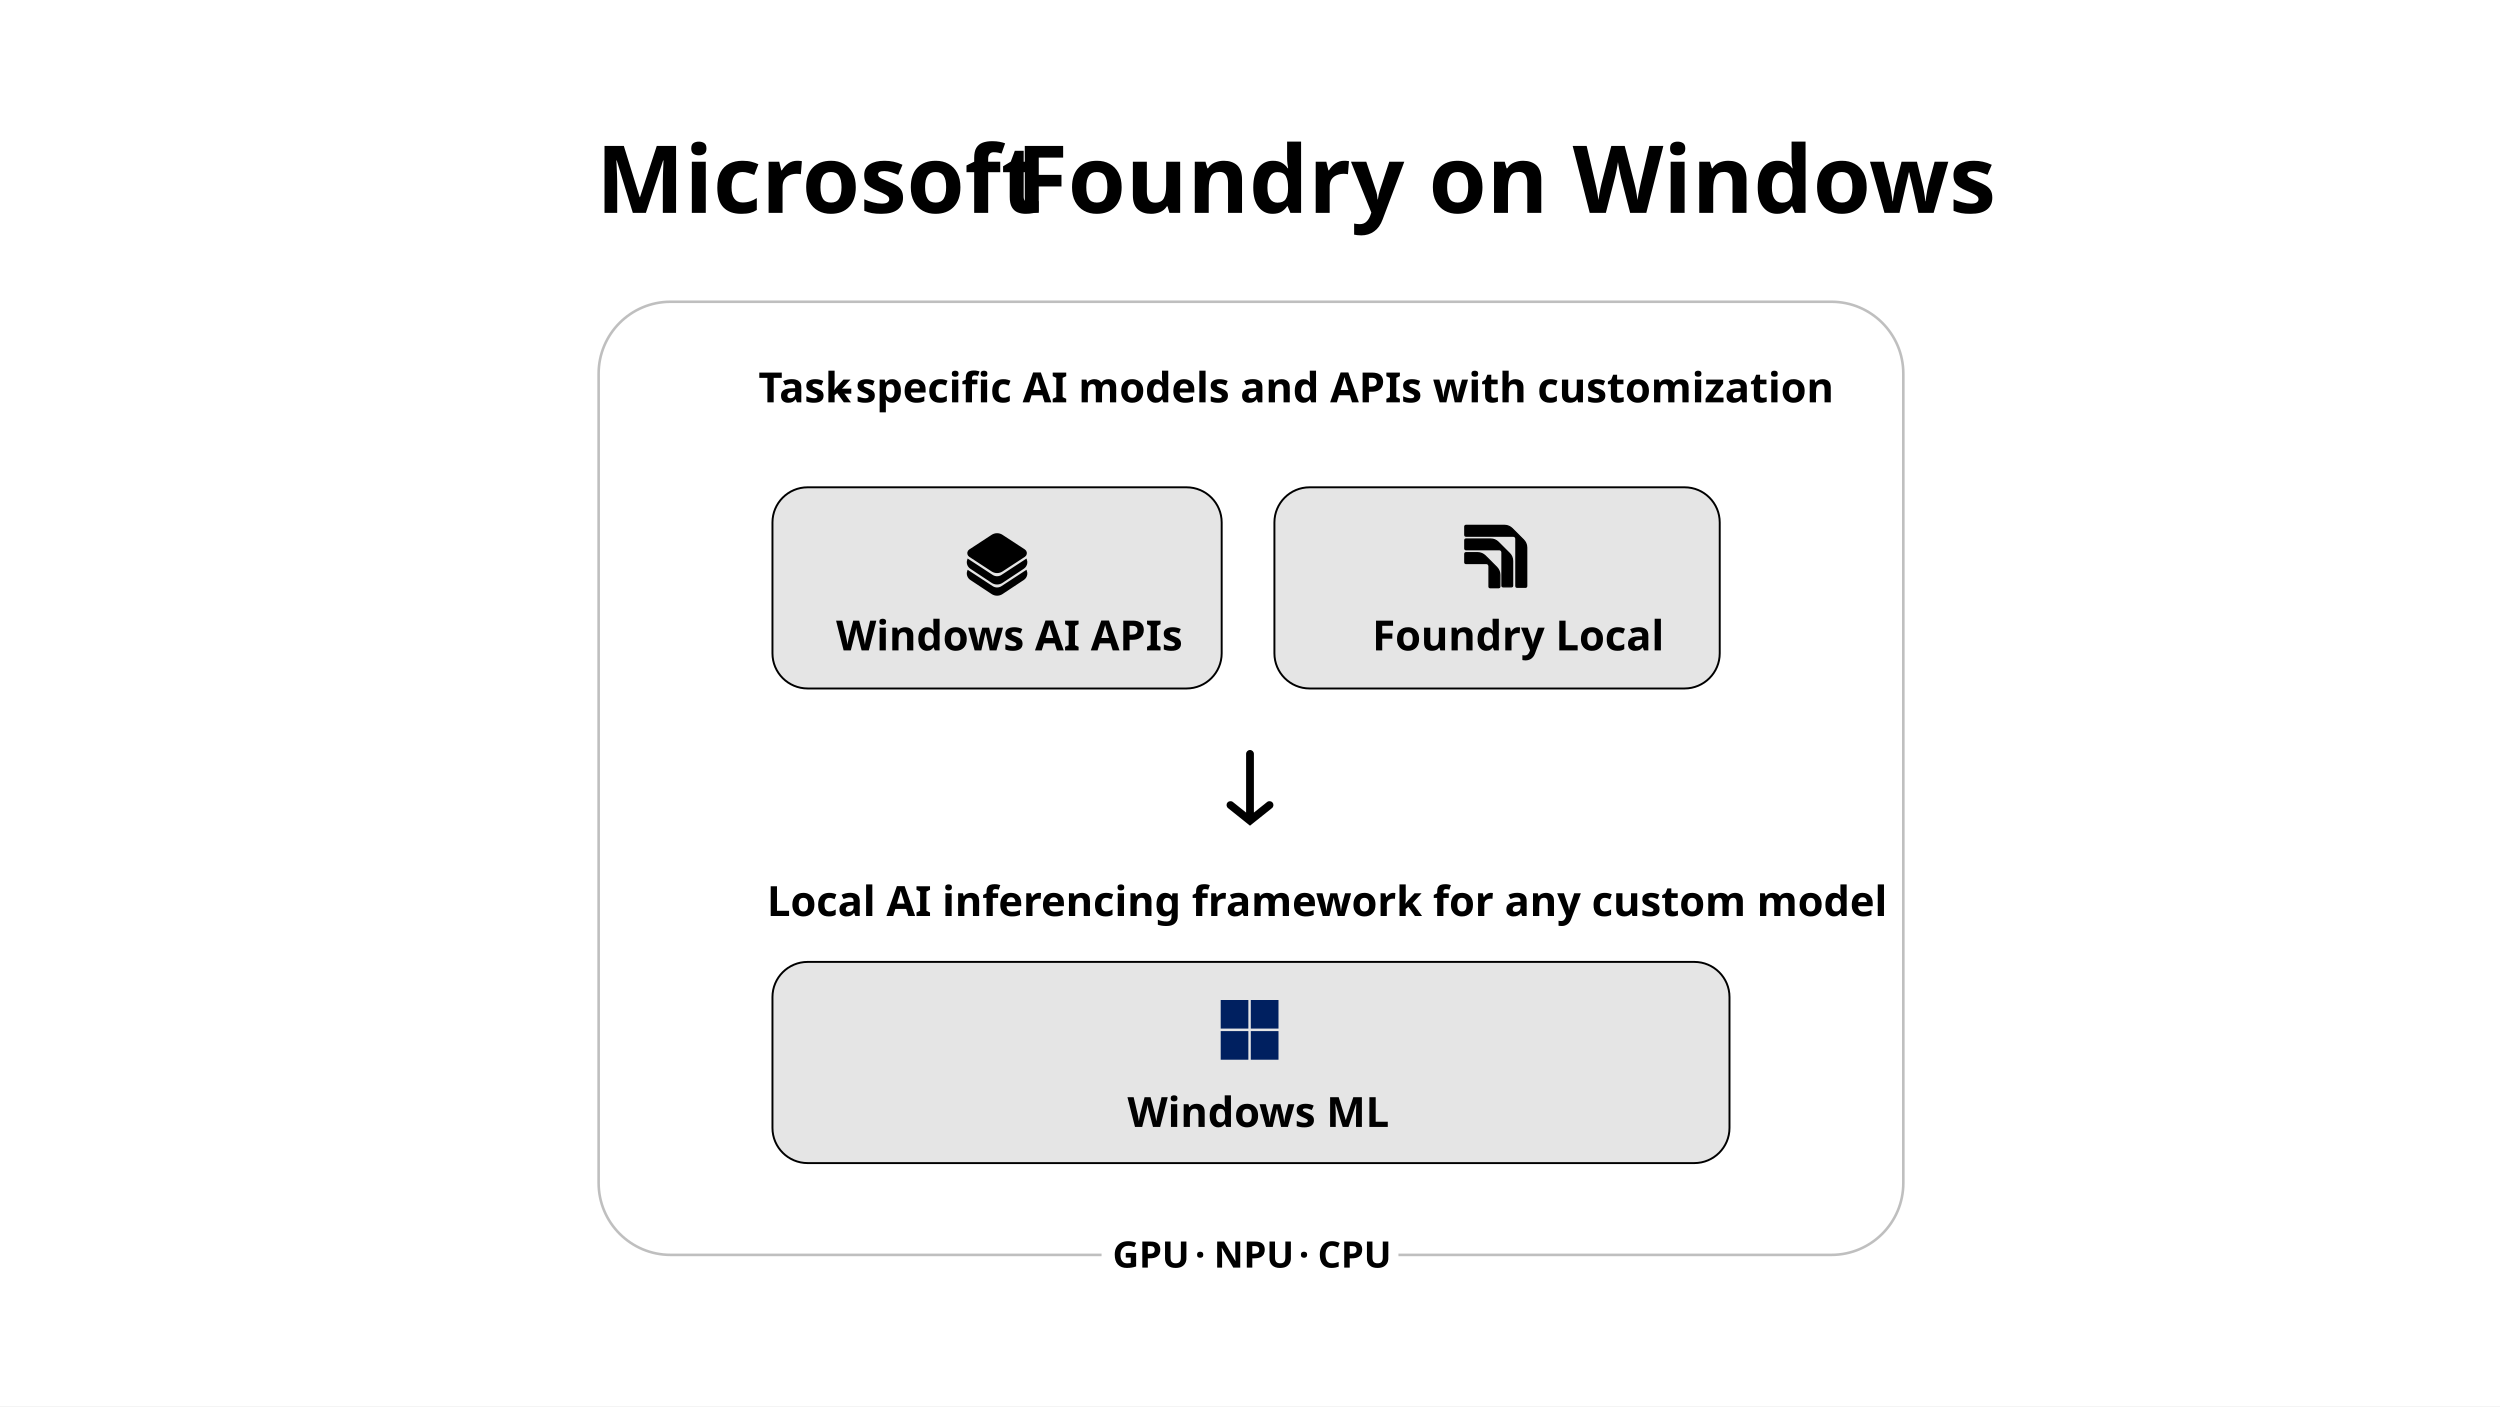
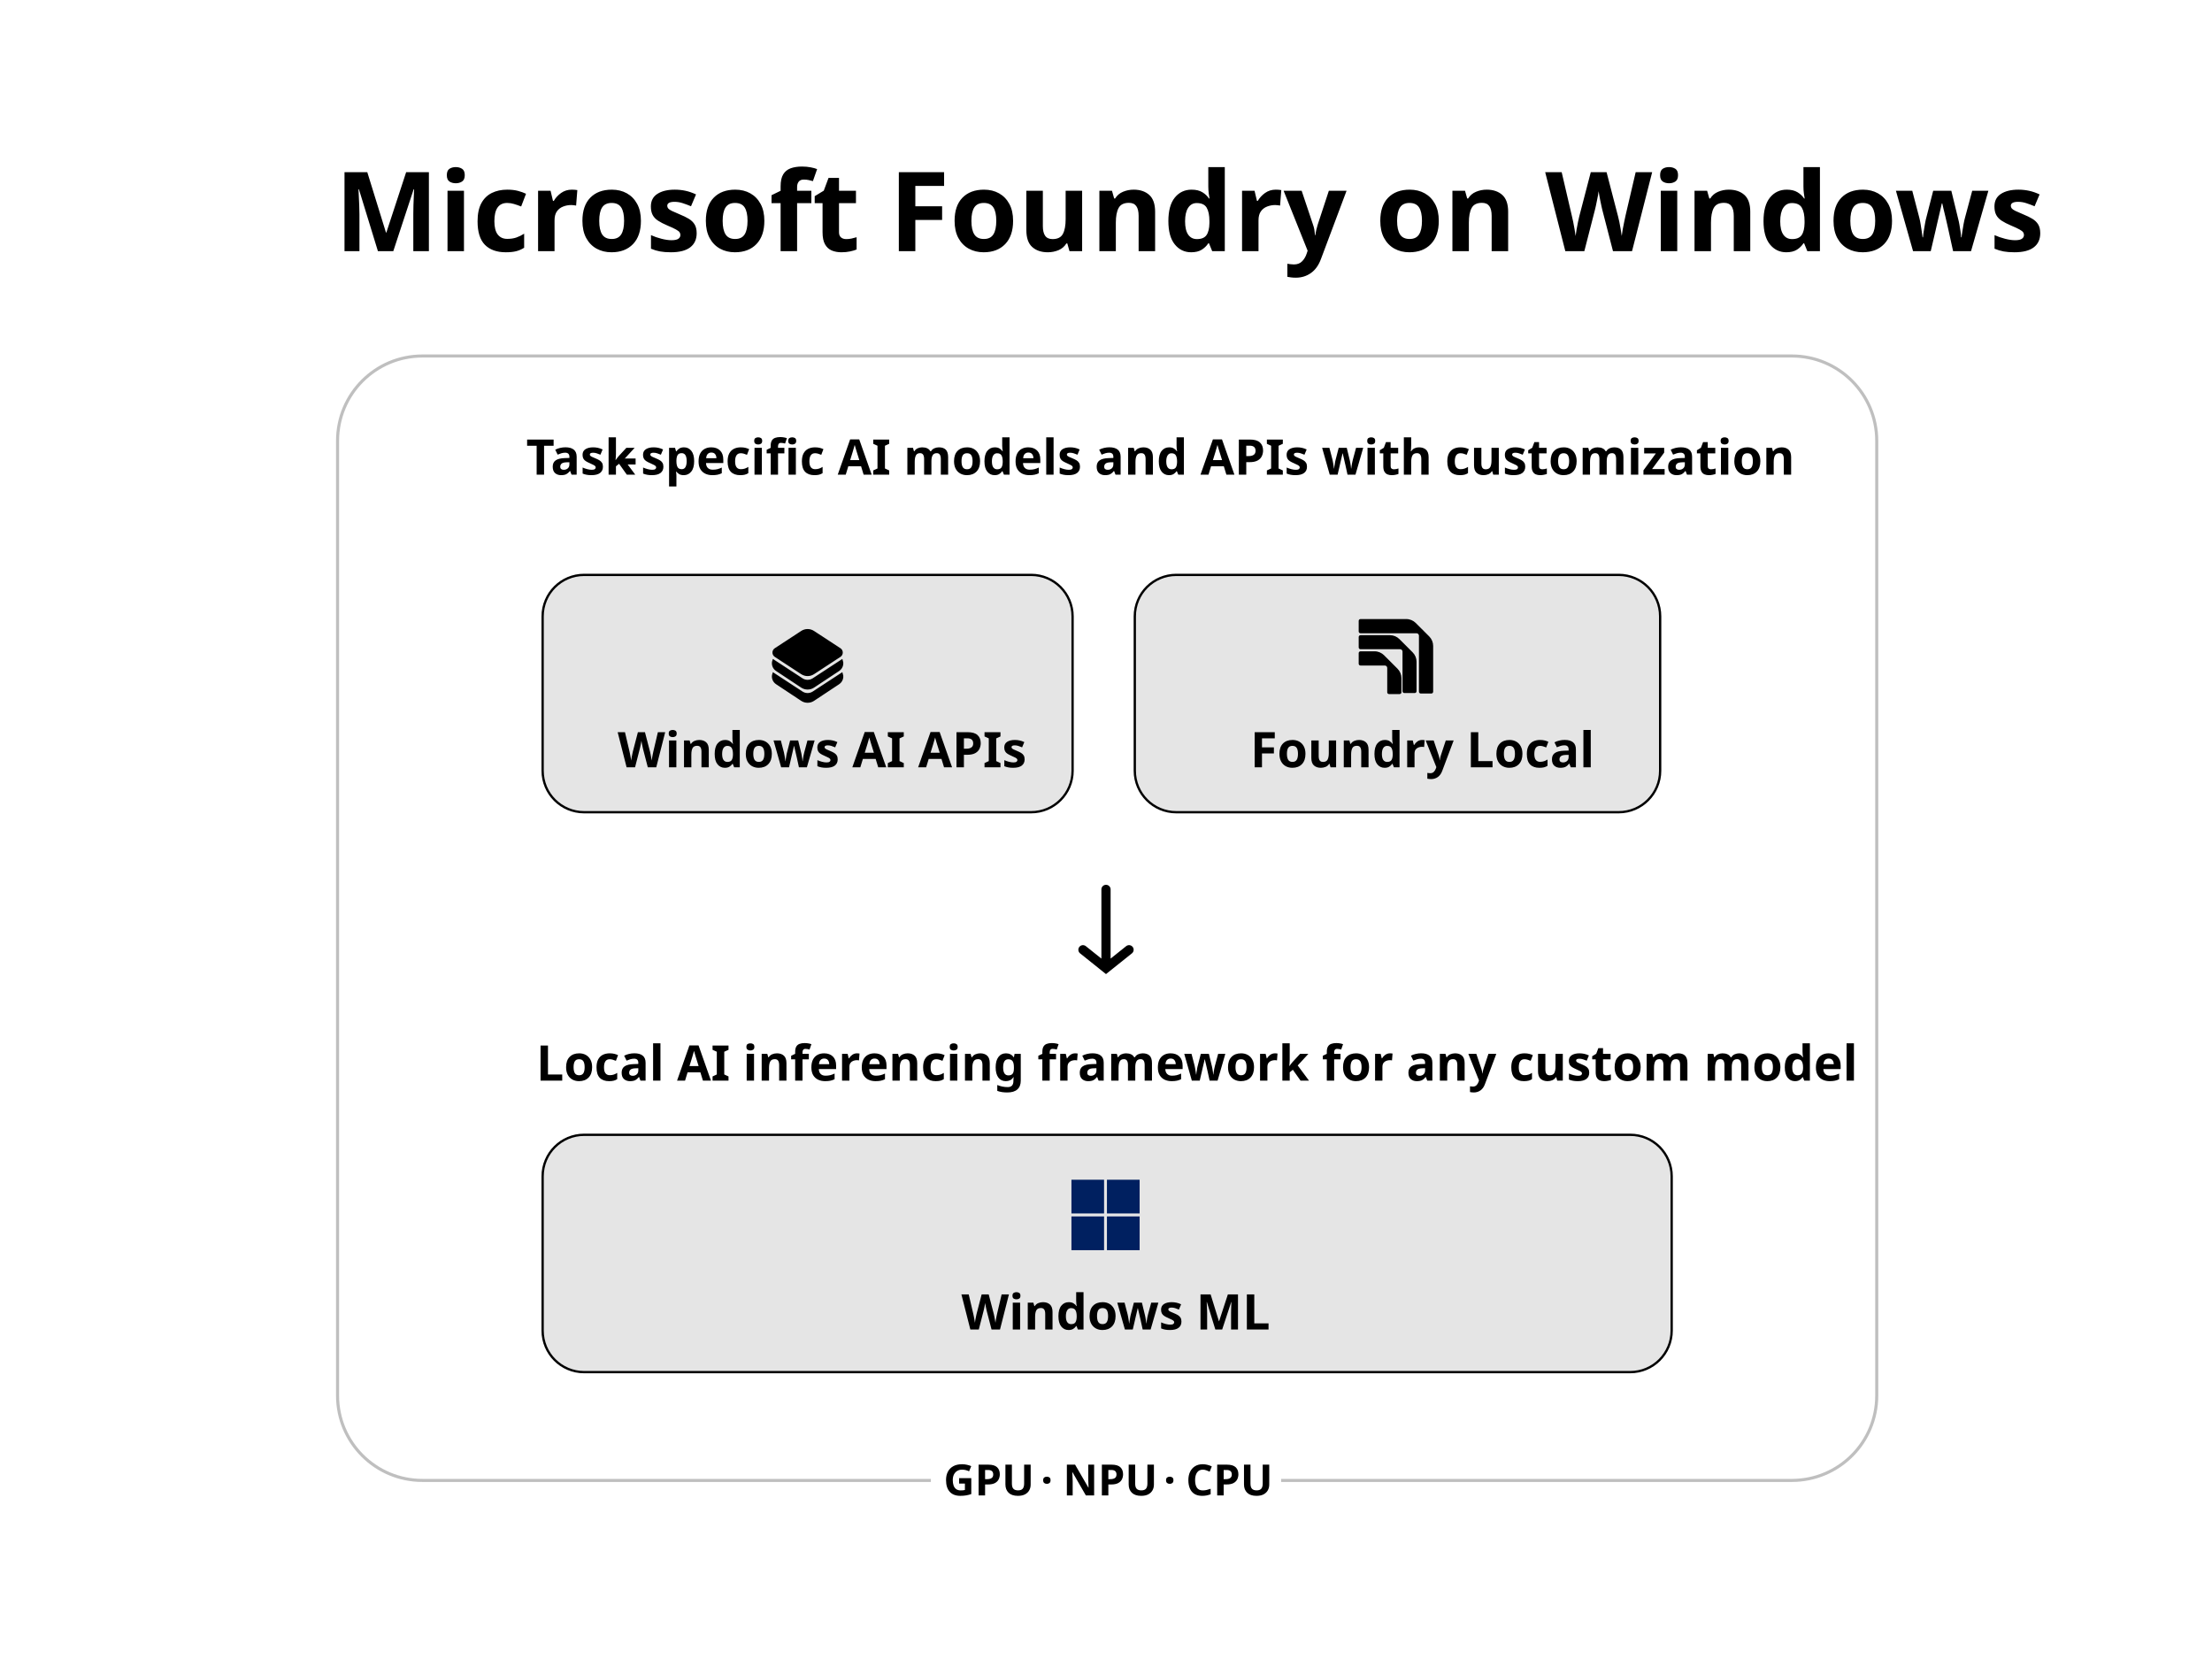
- <svg xmlns="http://www.w3.org/2000/svg" width="1280" height="720" overflow="hidden">
+ <svg xmlns="http://www.w3.org/2000/svg" width="960" height="720" overflow="hidden">
  <g>
-     <rect x="0" y="0" width="1280" height="720" fill="#FFFFFF" />
-     <text font-family="Segoe UI Semibold,Segoe UI Semibold_MSFontService,sans-serif" font-weight="600" font-size="48" transform="translate(305.203 109)">Microsoft</text>
-     <text font-family="Segoe UI Semibold,Segoe UI Semibold_MSFontService,sans-serif" font-weight="600" font-size="48" transform="translate(520.377 109)">Foundry on Windows</text>
-     <path d="M395.5 267.503C395.5 257.56 403.56 249.5 413.503 249.5L607.497 249.5C617.44 249.5 625.5 257.56 625.5 267.503L625.5 334.497C625.5 344.44 617.44 352.5 607.497 352.5L413.503 352.5C403.56 352.5 395.5 344.44 395.5 334.497Z" stroke="#000000" stroke-linejoin="round" stroke-miterlimit="10" fill="#000000" fill-rule="evenodd" fill-opacity="0.102" />
-     <text font-family="Segoe UI Semibold,Segoe UI Semibold_MSFontService,sans-serif" font-weight="600" font-size="21.333" transform="translate(388.343 206)">Task</text>
-     <text font-family="Segoe UI Semibold,Segoe UI Semibold_MSFontService,sans-serif" font-weight="600" font-size="21.333" transform="translate(429.617 206)">-</text>
-     <text font-family="Segoe UI Semibold,Segoe UI Semibold_MSFontService,sans-serif" font-weight="600" font-size="21.333" transform="translate(438.117 206)">specific AI models and APIs with customization</text>
-     <text font-family="Segoe UI Semibold,Segoe UI Semibold_MSFontService,sans-serif" font-weight="600" font-size="21.333" transform="translate(428.065 333)">Windows AI APIs</text>
-     <text font-family="Segoe UI Semibold,Segoe UI Semibold_MSFontService,sans-serif" font-weight="600" font-size="21.333" transform="translate(392.678 469)">Local AI inferencing framework for any custom model</text>
-     <path d="M395.5 510.503C395.5 500.56 403.56 492.5 413.503 492.5L867.497 492.5C877.44 492.5 885.5 500.56 885.5 510.503L885.5 577.497C885.5 587.44 877.44 595.5 867.497 595.5L413.503 595.5C403.56 595.5 395.5 587.44 395.5 577.497Z" stroke="#000000" stroke-linejoin="round" stroke-miterlimit="10" fill="#000000" fill-rule="evenodd" fill-opacity="0.102" />
-     <text font-family="Segoe UI Semibold,Segoe UI Semibold_MSFontService,sans-serif" font-weight="600" font-size="21.333" transform="translate(577.25 577)">Windows ML</text>
-     <path d="M652.5 267.503C652.5 257.56 660.56 249.5 670.503 249.5L862.497 249.5C872.44 249.5 880.5 257.56 880.5 267.503L880.5 334.497C880.5 344.44 872.44 352.5 862.497 352.5L670.503 352.5C660.56 352.5 652.5 344.44 652.5 334.497Z" stroke="#000000" stroke-linejoin="round" stroke-miterlimit="10" fill="#000000" fill-rule="evenodd" fill-opacity="0.102" />
-     <path d="M306.5 191.32C306.5 170.985 322.985 154.5 343.32 154.5L937.68 154.5C958.015 154.5 974.5 170.985 974.5 191.32L974.5 605.68C974.5 626.015 958.015 642.5 937.68 642.5L343.32 642.5C322.985 642.5 306.5 626.015 306.5 605.68Z" stroke="#000000" stroke-width="1.333" stroke-linecap="round" stroke-linejoin="round" stroke-miterlimit="10" stroke-opacity="0.251" fill="none" fill-rule="evenodd" />
-     <rect x="564" y="626" width="152" height="31" fill="#FFFFFF" />
-     <text font-family="Segoe UI Semibold,Segoe UI Semibold_MSFontService,sans-serif" font-weight="600" font-size="18.667" transform="translate(569.667 649)">GPU</text>
-     <text font-family="Segoe UI Semibold,Segoe UI Semibold_MSFontService,sans-serif" font-weight="600" font-size="18.667" transform="translate(606.667 649)" />
-     <text font-family="Segoe UI Semibold,Segoe UI Semibold_MSFontService,sans-serif" font-weight="600" font-size="18.667" transform="translate(611.833 649)">·</text>
-     <text font-family="Segoe UI Semibold,Segoe UI Semibold_MSFontService,sans-serif" font-weight="600" font-size="18.667" transform="translate(621.5 649)">NPU</text>
-     <text font-family="Segoe UI Semibold,Segoe UI Semibold_MSFontService,sans-serif" font-weight="600" font-size="18.667" transform="translate(659.833 649)" />
-     <text font-family="Segoe UI Semibold,Segoe UI Semibold_MSFontService,sans-serif" font-weight="600" font-size="18.667" transform="translate(665 649)">·</text>
-     <text font-family="Segoe UI Semibold,Segoe UI Semibold_MSFontService,sans-serif" font-weight="600" font-size="18.667" transform="translate(674.667 649)">CPU</text>
-     <path d="M512.998 274.242 524.459 281.738C525.287 282.279 525.51 283.376 524.958 284.188 524.826 284.382 524.657 284.549 524.459 284.678L512.998 292.176C511.486 293.165 509.515 293.165 508.003 292.176L496.542 284.678C495.715 284.137 495.491 283.04 496.043 282.228 496.175 282.034 496.344 281.868 496.542 281.738L508.003 274.242C509.515 273.253 511.486 273.253 512.998 274.242ZM524.953 289.731C524.685 290.15 524.331 290.51 523.914 290.787L513.02 298.002C511.498 299.01 509.504 299.01 507.982 298.002L497.088 290.787C495.748 289.9 495.174 288.246 495.685 286.741L508.003 294.797C509.413 295.719 511.232 295.786 512.708 294.971L512.996 294.797 525.315 286.741C525.655 287.741 525.522 288.837 524.953 289.731ZM524.953 295.472C524.685 295.892 524.331 296.252 523.914 296.529L513.02 303.744C511.498 304.752 509.504 304.752 507.982 303.744L497.088 296.529C495.748 295.642 495.174 293.988 495.685 292.483L508.003 300.539C509.413 301.461 511.232 301.528 512.708 300.712L512.996 300.539 525.315 292.483C525.655 293.483 525.522 294.579 524.953 295.472Z" stroke="#000000" stroke-miterlimit="8" fill-rule="evenodd" />
-     <path d="M642 386 642 420.19C642 421.295 641.105 422.19 640 422.19 638.896 422.19 638 421.295 638 420.19L638 386C638 384.895 638.895 384 640 384 641.105 384 642 384.895 642 386ZM651.249 413.752 640 422.751 628.751 413.752C627.888 413.062 627.748 411.803 628.438 410.941 629.128 410.078 630.387 409.938 631.249 410.628L641.25 418.628 638.751 418.628 648.751 410.628C649.613 409.938 650.872 410.078 651.562 410.941 652.252 411.803 652.112 413.062 651.249 413.752Z" />
+     <rect x="0" y="0" width="960" height="720" fill="#FFFFFF" />
+     <text font-family="Segoe UI Semibold,Segoe UI Semibold_MSFontService,sans-serif" font-weight="600" font-size="48" transform="translate(145.203 109)">Microsoft Foundry on Windows</text>
+     <path d="M235.5 267.503C235.5 257.56 243.56 249.5 253.503 249.5L447.497 249.5C457.44 249.5 465.5 257.56 465.5 267.503L465.5 334.497C465.5 344.44 457.44 352.5 447.497 352.5L253.503 352.5C243.56 352.5 235.5 344.44 235.5 334.497Z" stroke="#000000" stroke-linejoin="round" stroke-miterlimit="10" fill="#000000" fill-rule="evenodd" fill-opacity="0.102" />
+     <text font-family="Segoe UI Semibold,Segoe UI Semibold_MSFontService,sans-serif" font-weight="600" font-size="21.333" transform="translate(228.343 206)">Task</text>
+     <text font-family="Segoe UI Semibold,Segoe UI Semibold_MSFontService,sans-serif" font-weight="600" font-size="21.333" transform="translate(269.617 206)">-</text>
+     <text font-family="Segoe UI Semibold,Segoe UI Semibold_MSFontService,sans-serif" font-weight="600" font-size="21.333" transform="translate(278.117 206)">specific AI models and APIs with customization</text>
+     <text font-family="Segoe UI Semibold,Segoe UI Semibold_MSFontService,sans-serif" font-weight="600" font-size="21.333" transform="translate(268.065 333)">Windows AI APIs</text>
+     <text font-family="Segoe UI Semibold,Segoe UI Semibold_MSFontService,sans-serif" font-weight="600" font-size="21.333" transform="translate(232.678 469)">Local AI inferencing framework for any custom model</text>
+     <path d="M235.5 510.503C235.5 500.56 243.56 492.5 253.503 492.5L707.497 492.5C717.44 492.5 725.5 500.56 725.5 510.503L725.5 577.497C725.5 587.44 717.44 595.5 707.497 595.5L253.503 595.5C243.56 595.5 235.5 587.44 235.5 577.497Z" stroke="#000000" stroke-linejoin="round" stroke-miterlimit="10" fill="#000000" fill-rule="evenodd" fill-opacity="0.102" />
+     <text font-family="Segoe UI Semibold,Segoe UI Semibold_MSFontService,sans-serif" font-weight="600" font-size="21.333" transform="translate(417.25 577)">Windows ML</text>
+     <path d="M492.5 267.503C492.5 257.56 500.56 249.5 510.503 249.5L702.497 249.5C712.44 249.5 720.5 257.56 720.5 267.503L720.5 334.497C720.5 344.44 712.44 352.5 702.497 352.5L510.503 352.5C500.56 352.5 492.5 344.44 492.5 334.497Z" stroke="#000000" stroke-linejoin="round" stroke-miterlimit="10" fill="#000000" fill-rule="evenodd" fill-opacity="0.102" />
+     <path d="M146.5 191.32C146.5 170.985 162.985 154.5 183.32 154.5L777.68 154.5C798.015 154.5 814.5 170.985 814.5 191.32L814.5 605.68C814.5 626.015 798.015 642.5 777.68 642.5L183.32 642.5C162.985 642.5 146.5 626.015 146.5 605.68Z" stroke="#000000" stroke-width="1.333" stroke-linecap="round" stroke-linejoin="round" stroke-miterlimit="10" stroke-opacity="0.251" fill="none" fill-rule="evenodd" />
+     <rect x="404" y="626" width="152" height="31" fill="#FFFFFF" />
+     <text font-family="Segoe UI Semibold,Segoe UI Semibold_MSFontService,sans-serif" font-weight="600" font-size="18.68" transform="translate(409.5 649)">GPU</text>
+     <text font-family="Segoe UI Semibold,Segoe UI Semibold_MSFontService,sans-serif" font-weight="600" font-size="18.68" transform="translate(446.5 649)" />
+     <text font-family="Segoe UI Semibold,Segoe UI Semibold_MSFontService,sans-serif" font-weight="600" font-size="18.68" transform="translate(451.667 649)">·</text>
+     <text font-family="Segoe UI Semibold,Segoe UI Semibold_MSFontService,sans-serif" font-weight="600" font-size="18.68" transform="translate(461.333 649)">NPU</text>
+     <text font-family="Segoe UI Semibold,Segoe UI Semibold_MSFontService,sans-serif" font-weight="600" font-size="18.68" transform="translate(499.833 649)" />
+     <text font-family="Segoe UI Semibold,Segoe UI Semibold_MSFontService,sans-serif" font-weight="600" font-size="18.68" transform="translate(505 649)">·</text>
+     <text font-family="Segoe UI Semibold,Segoe UI Semibold_MSFontService,sans-serif" font-weight="600" font-size="18.68" transform="translate(514.667 649)">CPU</text>
+     <path d="M352.998 274.242 364.459 281.738C365.287 282.279 365.51 283.376 364.958 284.188 364.827 284.382 364.657 284.549 364.459 284.678L352.998 292.176C351.486 293.165 349.515 293.165 348.003 292.176L336.542 284.678C335.715 284.137 335.491 283.04 336.043 282.228 336.175 282.034 336.344 281.868 336.542 281.738L348.003 274.242C349.515 273.253 351.486 273.253 352.998 274.242ZM364.953 289.731C364.685 290.15 364.331 290.51 363.914 290.787L353.02 298.002C351.498 299.01 349.504 299.01 347.982 298.002L337.088 290.787C335.748 289.9 335.174 288.246 335.685 286.741L348.003 294.797C349.413 295.719 351.232 295.786 352.708 294.971L352.996 294.797 365.315 286.741C365.655 287.741 365.522 288.837 364.953 289.731ZM364.953 295.472C364.685 295.892 364.331 296.252 363.914 296.529L353.02 303.744C351.498 304.752 349.504 304.752 347.982 303.744L337.088 296.529C335.748 295.642 335.174 293.988 335.685 292.483L348.003 300.539C349.413 301.461 351.232 301.528 352.708 300.712L352.996 300.539 365.315 292.483C365.655 293.483 365.522 294.579 364.953 295.472Z" stroke="#000000" stroke-miterlimit="8" fill-rule="evenodd" />
+     <path d="M482 386 482 420.19C482 421.295 481.105 422.19 480 422.19 478.896 422.19 478 421.295 478 420.19L478 386C478 384.895 478.895 384 480 384 481.105 384 482 384.895 482 386ZM491.249 413.752 480 422.751 468.751 413.752C467.888 413.062 467.748 411.803 468.438 410.941 469.128 410.078 470.387 409.938 471.249 410.628L481.249 418.628 478.751 418.628 488.751 410.628C489.613 409.938 490.872 410.078 491.562 410.941 492.252 411.803 492.112 413.062 491.249 413.752Z" />
    <g>
      <g>
        <g>
-           <path d="M770.312 269C771.852 269 773.196 269.625 774.204 270.612L774.205 270.612 774.308 270.717 780.044 276.452C781.076 277.486 781.656 278.885 781.656 280.346L781.656 300.197C781.656 300.451 781.451 300.656 781.197 300.656L776.609 300.656C776.355 300.656 776.151 300.451 776.151 300.197L776.151 275.882C776.151 275.122 775.534 274.505 774.774 274.505L750.459 274.505C750.205 274.505 750 274.3 750 274.047L750 269.459C750 269.205 750.205 269 750.459 269L770.312 269Z" stroke="#000000" stroke-width="0.667" />
+           <path d="M610.312 269C611.852 269 613.196 269.625 614.204 270.612L614.205 270.612 614.308 270.717 620.044 276.452C621.076 277.486 621.656 278.885 621.656 280.346L621.656 300.197C621.656 300.451 621.451 300.656 621.197 300.656L616.609 300.656C616.355 300.656 616.151 300.451 616.151 300.197L616.151 275.882C616.151 275.122 615.534 274.505 614.774 274.505L590.459 274.505C590.205 274.505 590 274.3 590 274.047L590 269.459C590 269.205 590.205 269 590.459 269L610.312 269Z" stroke="#000000" stroke-width="0.667" />
        </g>
      </g>
    </g>
    <g>
      <g>
        <g>
-           <path d="M763.253 276C764.773 276 766.1 276.617 767.094 277.591L767.096 277.591 767.197 277.695 772.858 283.354C773.876 284.374 774.448 285.755 774.448 287.196L774.448 299.995C774.448 300.246 774.246 300.448 773.995 300.448L769.468 300.448C769.218 300.448 769.015 300.246 769.015 299.995L769.015 282.791C769.015 282.041 768.407 281.433 767.657 281.433L750.453 281.433C750.202 281.433 750 281.231 750 280.98L750 276.453C750 276.202 750.202 276 750.453 276L763.253 276Z" stroke="#000000" stroke-width="0.658" />
+           <path d="M603.253 276C604.773 276 606.1 276.617 607.094 277.591L607.096 277.591 607.197 277.695 612.858 283.354C613.876 284.374 614.448 285.755 614.448 287.196L614.448 299.995C614.448 300.246 614.246 300.448 613.995 300.448L609.468 300.448C609.218 300.448 609.015 300.246 609.015 299.995L609.015 282.791C609.015 282.041 608.407 281.433 607.657 281.433L590.453 281.433C590.202 281.433 590 281.231 590 280.98L590 276.453C590 276.202 590.202 276 590.453 276L603.253 276Z" stroke="#000000" stroke-width="0.658" />
        </g>
      </g>
    </g>
    <g>
      <g>
        <g>
-           <path d="M756.548 283C758.088 283 759.433 283.625 760.44 284.612L760.442 284.612 760.544 284.717 766.281 290.452C767.313 291.486 767.892 292.885 767.892 294.346L767.892 300.434C767.892 300.688 767.688 300.892 767.434 300.892L762.846 300.892C762.592 300.892 762.387 300.688 762.387 300.434L762.387 289.882C762.387 289.122 761.771 288.505 761.011 288.505L750.459 288.505C750.205 288.505 750 288.3 750 288.047L750 283.459C750 283.205 750.205 283 750.459 283L756.548 283Z" stroke="#000000" stroke-width="0.667" />
+           <path d="M596.548 283C598.088 283 599.433 283.625 600.44 284.612L600.442 284.612 600.544 284.717 606.281 290.452C607.313 291.486 607.892 292.885 607.892 294.346L607.892 300.434C607.892 300.688 607.688 300.892 607.434 300.892L602.846 300.892C602.592 300.892 602.387 300.688 602.387 300.434L602.387 289.882C602.387 289.122 601.771 288.505 601.011 288.505L590.459 288.505C590.205 288.505 590 288.3 590 288.047L590 283.459C590 283.205 590.205 283 590.459 283L596.548 283Z" stroke="#000000" stroke-width="0.667" />
        </g>
      </g>
    </g>
-     <text font-family="Segoe UI Semibold,Segoe UI Semibold_MSFontService,sans-serif" font-weight="600" font-size="21.333" transform="translate(702.605 333)">Foundry Local</text>
+     <text font-family="Segoe UI Semibold,Segoe UI Semibold_MSFontService,sans-serif" font-weight="600" font-size="21.333" transform="translate(542.605 333)">Foundry Local</text>
    <g>
      <g>
        <g>
-           <path d="M14.16 14.16 0 14.16 0 0 14.16 0 14.16 14.16ZM29.59 14.16 15.41 14.16 15.41 0 29.59 0 29.59 14.16ZM14.16 29.59 0 29.59 0 15.41 14.16 15.41 14.16 29.59ZM29.59 29.59 15.41 29.59 15.41 15.41 29.59 15.41 29.59 29.59Z" fill="#002060" transform="matrix(1 0 0 1.03333 625 512)" />
+           <path d="M14.16 14.16 0 14.16 0 0 14.16 0 14.16 14.16ZM29.59 14.16 15.41 14.16 15.41 0 29.59 0 29.59 14.16ZM14.16 29.59 0 29.59 0 15.41 14.16 15.41 14.16 29.59ZM29.59 29.59 15.41 29.59 15.41 15.41 29.59 15.41 29.59 29.59Z" fill="#002060" transform="matrix(1 0 0 1.03333 465 512)" />
        </g>
      </g>
    </g>
  </g>
</svg>
